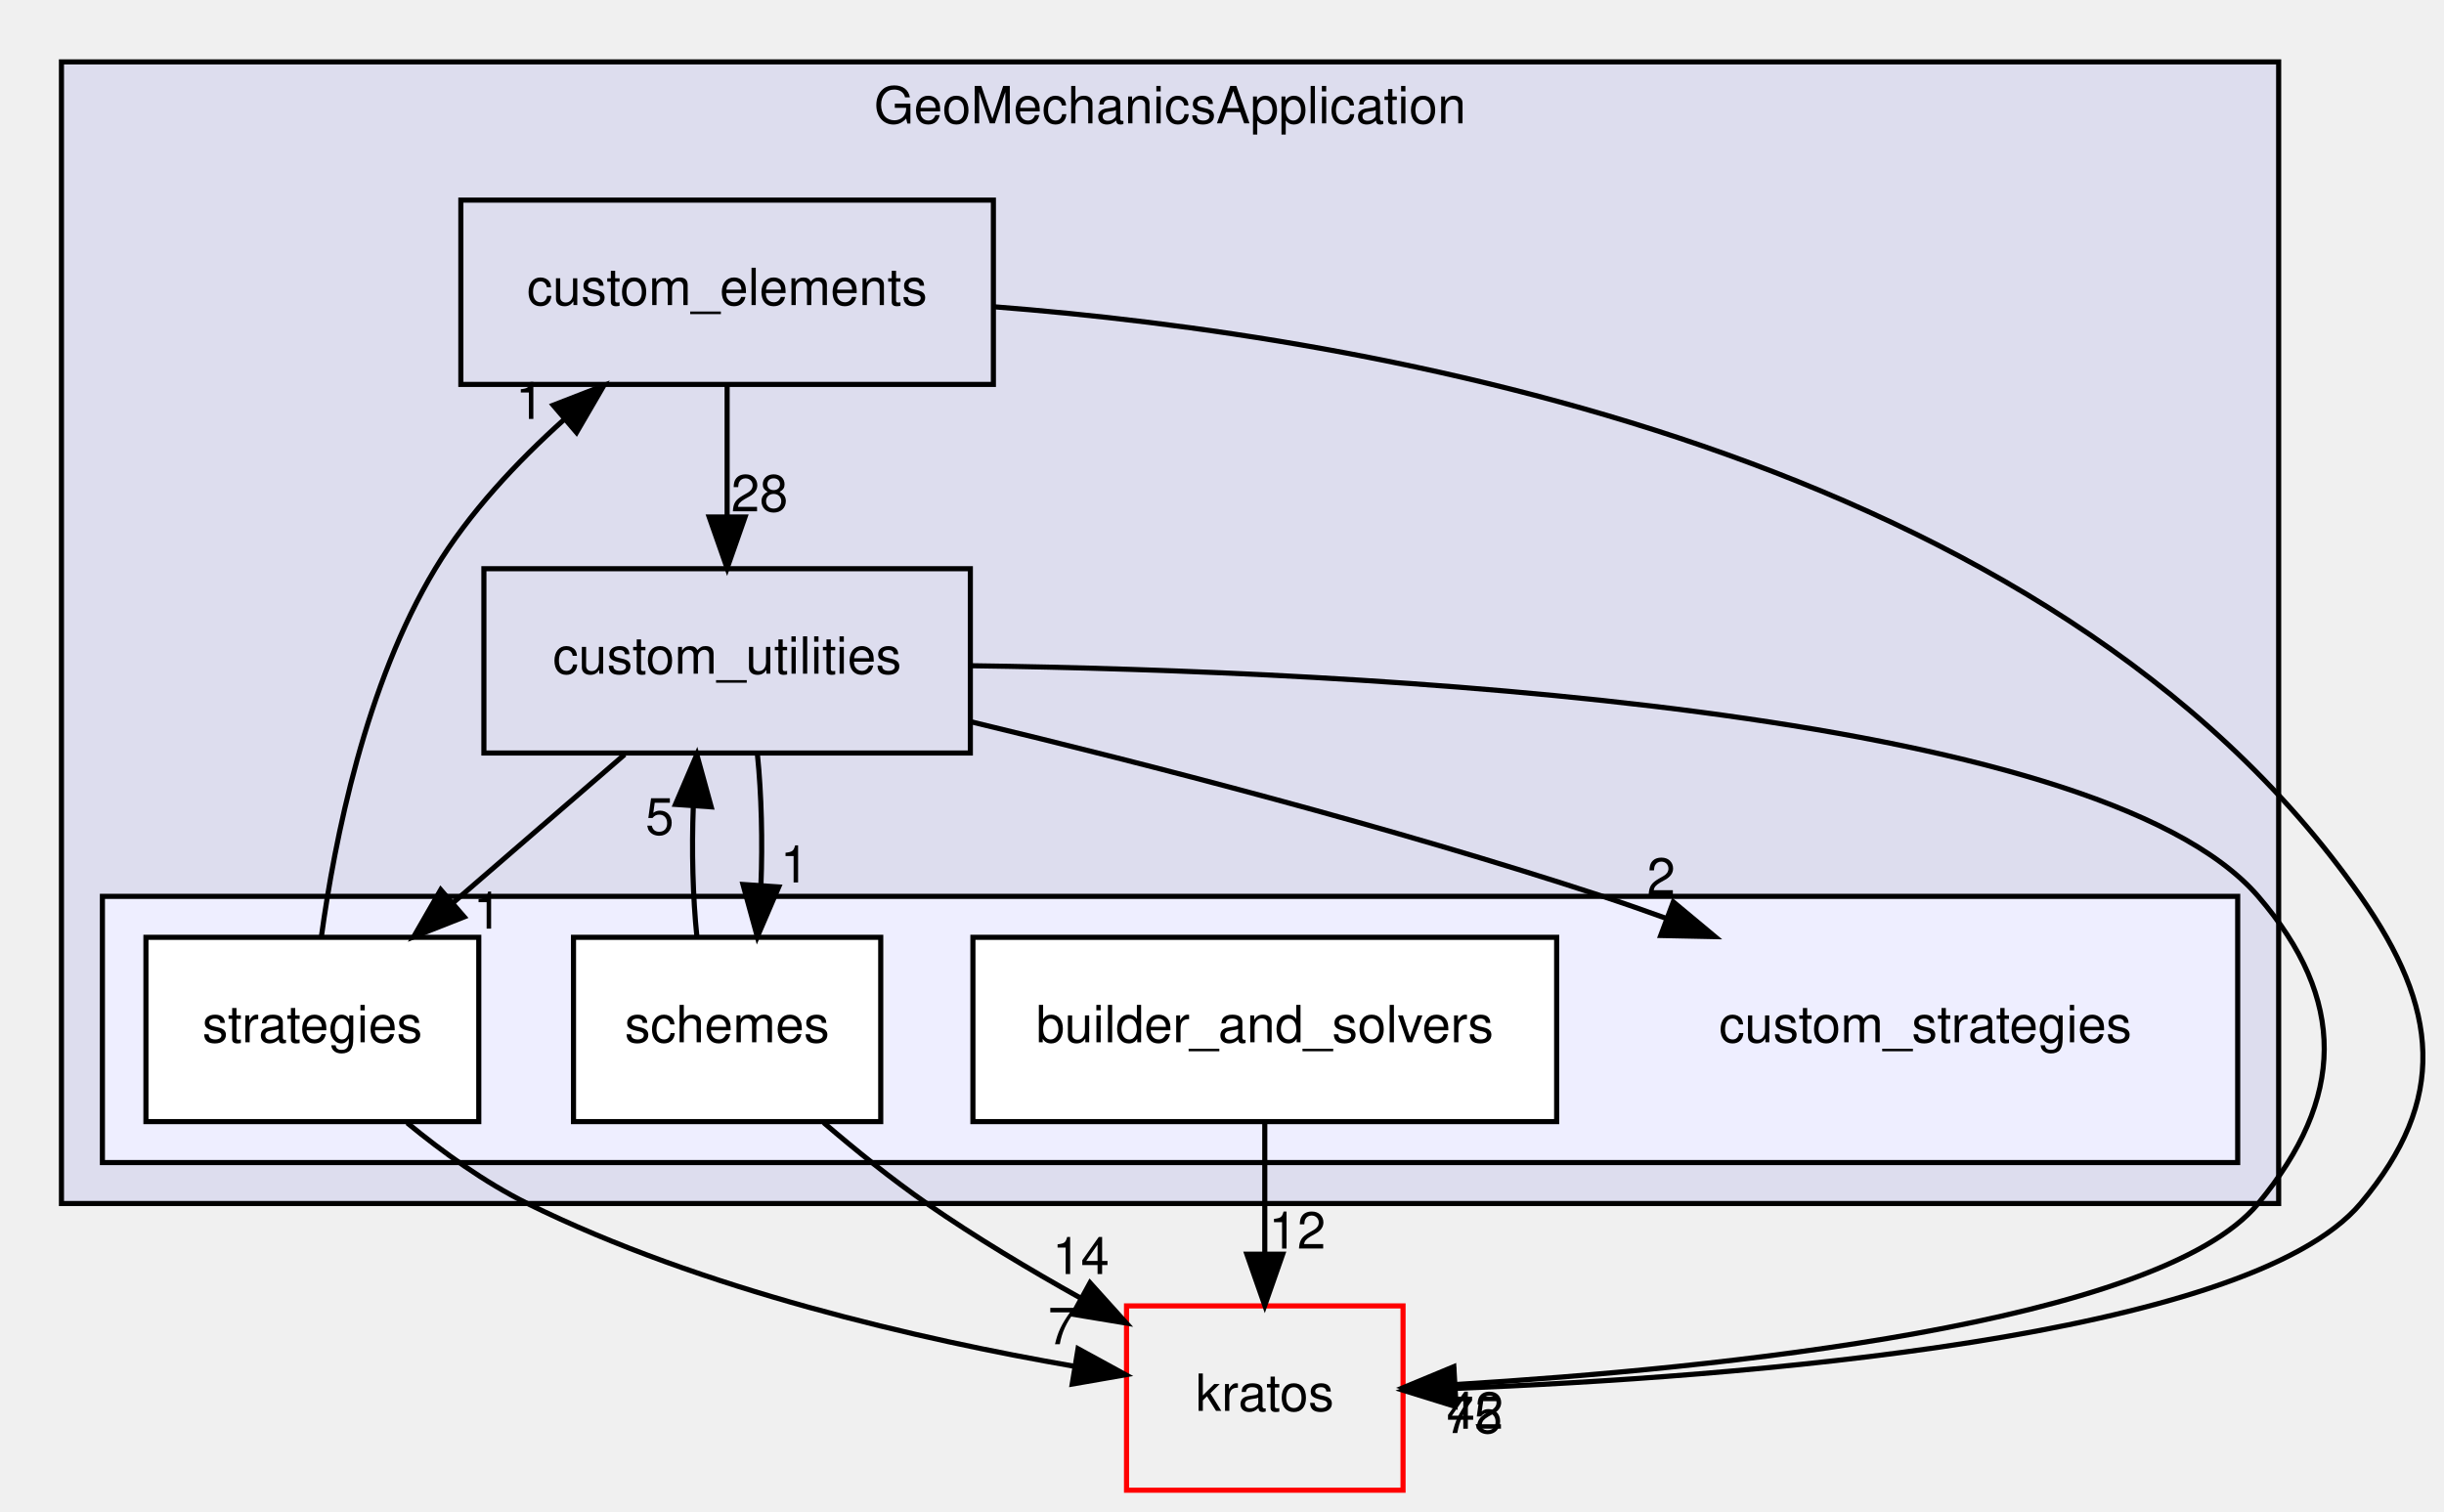
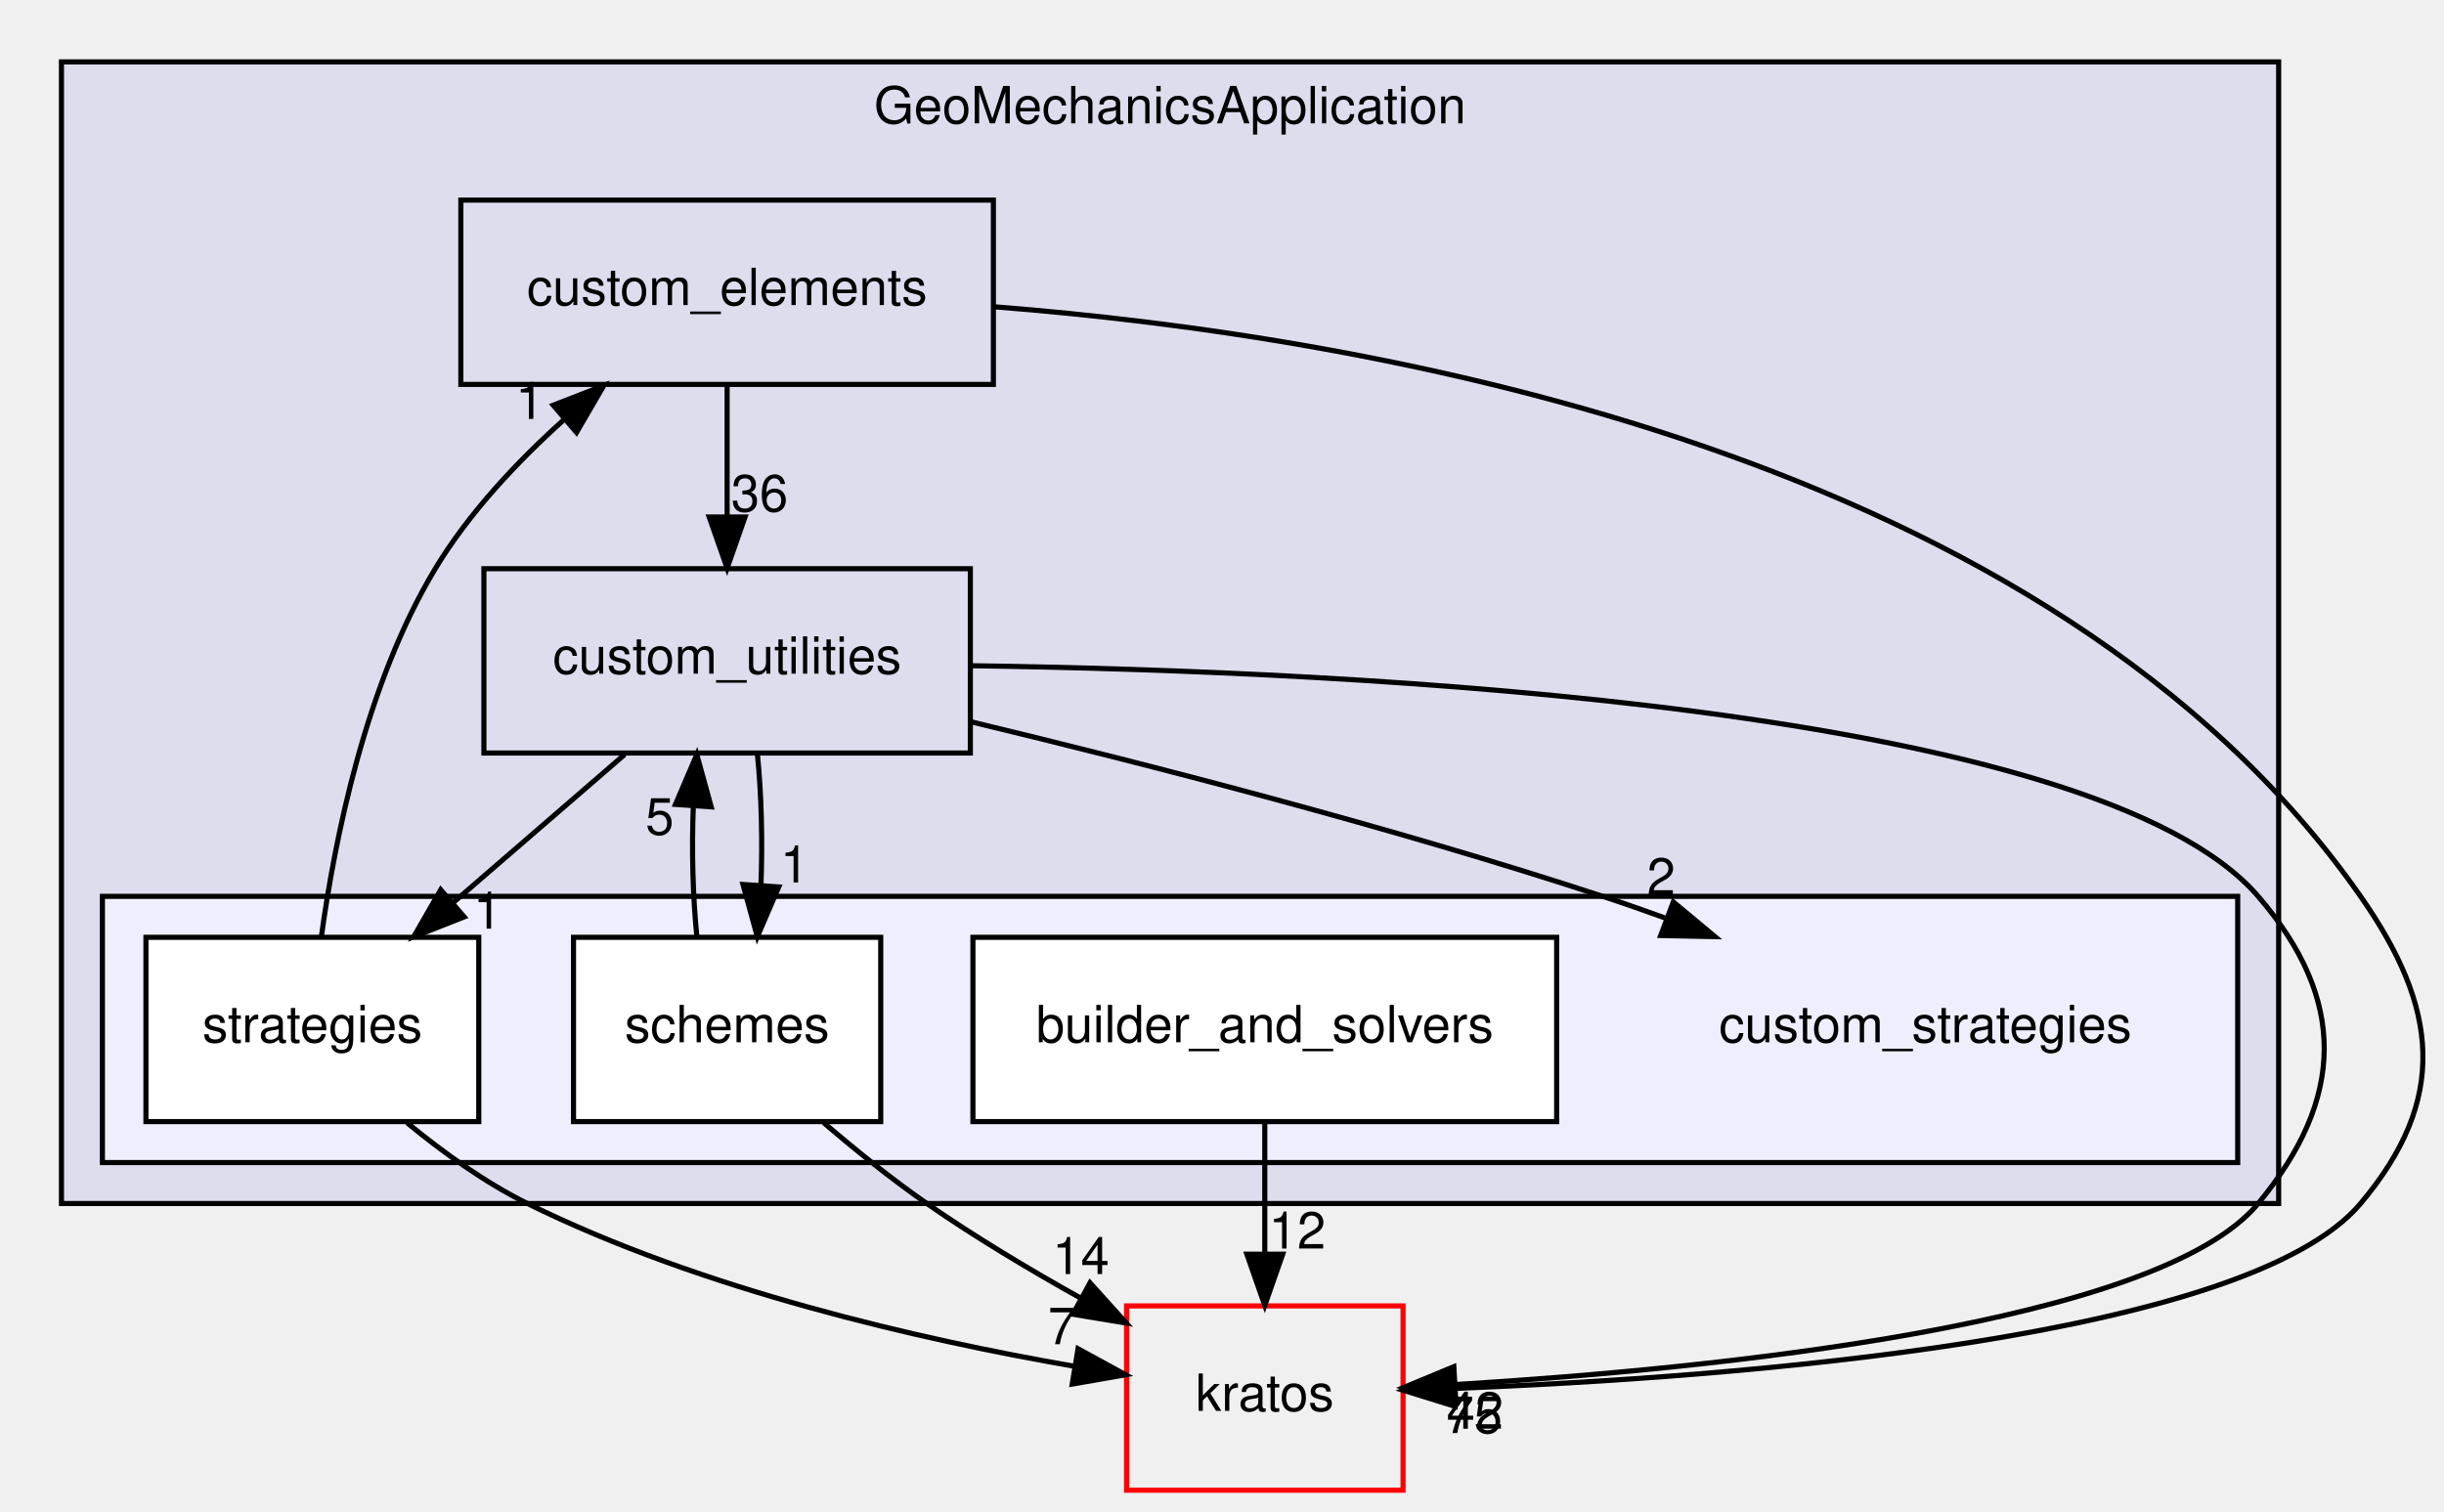
<svg xmlns="http://www.w3.org/2000/svg" xmlns:xlink="http://www.w3.org/1999/xlink" width="477pt" height="295pt" viewBox="0.00 0.00 477.29 295.00">
  <g id="graph0" class="graph" transform="scale(1 1) rotate(0) translate(4 291)">
    <g id="clust1" class="cluster">
      <g id="a_clust1">
        <a xlink:href="dir_b9f7ab37b38e2abcf3d789c3545c505a.html" target="_top" xlink:title="GeoMechanicsApplication">
          <polygon fill="#ddddee" stroke="black" points="8,-56 8,-279 441,-279 441,-56 8,-56" />
          <text text-anchor="middle" x="224.5" y="-267" font-family="Helvetica,sans-Serif" font-size="10.00">GeoMechanicsApplication</text>
        </a>
      </g>
    </g>
    <g id="clust2" class="cluster">
      <g id="a_clust2">
        <a xlink:href="dir_8a4530febe1de8dfadc6a878bf58ccc4.html" target="_top">
          <polygon fill="#eeeeff" stroke="black" points="16,-64 16,-116 433,-116 433,-64 16,-64" />
        </a>
      </g>
    </g>
    <g id="node1" class="node">
      <g id="a_node1">
        <a xlink:href="dir_94a692a67b0f7e461b9f2213310afe48.html" target="_top" xlink:title="custom_utilities">
          <polygon fill="none" stroke="black" points="185.5,-180 90.5,-180 90.5,-144 185.5,-144 185.5,-180" />
          <text text-anchor="middle" x="138" y="-159.5" font-family="Helvetica,sans-Serif" font-size="10.00">custom_utilities</text>
        </a>
      </g>
    </g>
    <g id="node3" class="node">
      <text text-anchor="middle" x="372" y="-87.5" font-family="Helvetica,sans-Serif" font-size="10.00">custom_strategies</text>
    </g>
    <g id="edge2" class="edge">
      <path fill="none" stroke="black" d="M185.63,-150.1C220.18,-141.79 267.88,-129.51 309,-116 313.02,-114.68 317.16,-113.23 321.3,-111.73" />
      <polygon fill="black" stroke="black" points="322.78,-114.91 330.92,-108.13 320.32,-108.35 322.78,-114.91" />
      <g id="a_edge2-headlabel">
        <a xlink:href="dir_000125_000123.html" target="_top" xlink:title="2">
          <text text-anchor="middle" x="320.41" y="-116.33" font-family="Helvetica,sans-Serif" font-size="10.00">2</text>
        </a>
      </g>
    </g>
    <g id="node5" class="node">
      <g id="a_node5">
        <a xlink:href="dir_8b9e35ff15674f89770a27c8dd289f1e.html" target="_top" xlink:title="schemes">
          <polygon fill="white" stroke="black" points="168,-108 108,-108 108,-72 168,-72 168,-108" />
          <text text-anchor="middle" x="138" y="-87.5" font-family="Helvetica,sans-Serif" font-size="10.00">schemes</text>
        </a>
      </g>
    </g>
    <g id="edge3" class="edge">
      <path fill="none" stroke="black" d="M143.92,-143.7C144.71,-135.98 144.94,-126.71 144.6,-118.11" />
      <polygon fill="black" stroke="black" points="148.08,-117.84 143.9,-108.1 141.1,-118.32 148.08,-117.84" />
      <g id="a_edge3-headlabel">
        <a xlink:href="dir_000125_000124.html" target="_top" xlink:title="1">
          <text text-anchor="middle" x="151.17" y="-118.72" font-family="Helvetica,sans-Serif" font-size="10.00">1</text>
        </a>
      </g>
    </g>
    <g id="node6" class="node">
      <g id="a_node6">
        <a xlink:href="dir_0bd4cd4736cc013c8d262fbb90818866.html" target="_top" xlink:title="strategies">
          <polygon fill="white" stroke="black" points="89.5,-108 24.5,-108 24.5,-72 89.5,-72 89.5,-108" />
          <text text-anchor="middle" x="57" y="-87.5" font-family="Helvetica,sans-Serif" font-size="10.00">strategies</text>
        </a>
      </g>
    </g>
    <g id="edge1" class="edge">
      <path fill="none" stroke="black" d="M117.98,-143.7C107.87,-134.97 95.46,-124.24 84.48,-114.75" />
      <polygon fill="black" stroke="black" points="86.65,-111.99 76.79,-108.1 82.07,-117.29 86.65,-111.99" />
      <g id="a_edge1-headlabel">
        <a xlink:href="dir_000125_000405.html" target="_top" xlink:title="1">
          <text text-anchor="middle" x="91.22" y="-109.7" font-family="Helvetica,sans-Serif" font-size="10.00">1</text>
        </a>
      </g>
    </g>
    <g id="node7" class="node">
      <g id="a_node7">
        <a xlink:href="dir_8fc3e8efef0bfca4a113d719cbd52afb.html" target="_top" xlink:title="kratos">
          <polygon fill="none" stroke="red" points="270,-36 216,-36 216,0 270,0 270,-36" />
          <text text-anchor="middle" x="243" y="-15.5" font-family="Helvetica,sans-Serif" font-size="10.00">kratos</text>
        </a>
      </g>
    </g>
    <g id="edge4" class="edge">
      <path fill="none" stroke="black" d="M185.7,-161.05C261.74,-159.99 405.15,-153 437,-116 454.4,-95.79 454,-76.55 437,-56 417.51,-32.45 331.05,-23.75 280.37,-20.65" />
      <polygon fill="black" stroke="black" points="280.32,-17.14 270.13,-20.07 279.92,-24.13 280.32,-17.14" />
      <g id="a_edge4-headlabel">
        <a xlink:href="dir_000125_000709.html" target="_top" xlink:title="42">
          <text text-anchor="middle" x="284.06" y="-12.01" font-family="Helvetica,sans-Serif" font-size="10.00">42</text>
        </a>
      </g>
    </g>
    <g id="node2" class="node">
      <g id="a_node2">
        <a xlink:href="dir_2027d4f999f41f3c44721dd3292e731a.html" target="_top" xlink:title="custom_elements">
          <polygon fill="none" stroke="black" points="190,-252 86,-252 86,-216 190,-216 190,-252" />
          <text text-anchor="middle" x="138" y="-231.5" font-family="Helvetica,sans-Serif" font-size="10.00">custom_elements</text>
        </a>
      </g>
    </g>
    <g id="edge9" class="edge">
      <path fill="none" stroke="black" d="M138,-215.7C138,-207.98 138,-198.71 138,-190.11" />
      <polygon fill="black" stroke="black" points="141.5,-190.1 138,-180.1 134.5,-190.1 141.5,-190.1" />
      <g id="a_edge9-headlabel">
-         <a xlink:href="dir_000122_000125.html" target="_top" xlink:title="28">
-           <text text-anchor="middle" x="144.34" y="-191.2" font-family="Helvetica,sans-Serif" font-size="10.00">28</text>
+         <a xlink:href="dir_000122_000125.html" target="_top" xlink:title="36">
+           <text text-anchor="middle" x="144.34" y="-191.2" font-family="Helvetica,sans-Serif" font-size="10.00">36</text>
        </a>
      </g>
    </g>
    <g id="edge8" class="edge">
      <path fill="none" stroke="black" d="M190.19,-231.16C263.93,-225.41 396.37,-202.81 457,-116 472.27,-94.14 474.17,-76.4 457,-56 434.81,-29.65 335.27,-22.06 280.11,-19.88" />
      <polygon fill="black" stroke="black" points="280.15,-16.38 270.03,-19.52 279.9,-23.38 280.15,-16.38" />
      <g id="a_edge8-headlabel">
        <a xlink:href="dir_000122_000709.html" target="_top" xlink:title="75">
          <text text-anchor="middle" x="283.84" y="-11.17" font-family="Helvetica,sans-Serif" font-size="10.00">75</text>
        </a>
      </g>
    </g>
    <g id="node4" class="node">
      <g id="a_node4">
        <a xlink:href="dir_6e167d7cc658fb826ac0019f7ffc72a5.html" target="_top" xlink:title="builder_and_solvers">
          <polygon fill="white" stroke="black" points="300,-108 186,-108 186,-72 300,-72 300,-108" />
          <text text-anchor="middle" x="243" y="-87.5" font-family="Helvetica,sans-Serif" font-size="10.00">builder_and_solvers</text>
        </a>
      </g>
    </g>
    <g id="edge7" class="edge">
      <path fill="none" stroke="black" d="M243,-71.7C243,-63.98 243,-54.71 243,-46.11" />
      <polygon fill="black" stroke="black" points="246.5,-46.1 243,-36.1 239.5,-46.1 246.5,-46.1" />
      <g id="a_edge7-headlabel">
        <a xlink:href="dir_000404_000709.html" target="_top" xlink:title="12">
          <text text-anchor="middle" x="249.34" y="-47.2" font-family="Helvetica,sans-Serif" font-size="10.00">12</text>
        </a>
      </g>
    </g>
    <g id="edge6" class="edge">
      <path fill="none" stroke="black" d="M132.1,-108.1C131.3,-115.79 131.06,-125.05 131.4,-133.67" />
      <polygon fill="black" stroke="black" points="127.91,-133.96 132.08,-143.7 134.89,-133.48 127.91,-133.96" />
      <g id="a_edge6-headlabel">
        <a xlink:href="dir_000124_000125.html" target="_top" xlink:title="5">
          <text text-anchor="middle" x="124.83" y="-128.07" font-family="Helvetica,sans-Serif" font-size="10.00">5</text>
        </a>
      </g>
    </g>
    <g id="edge5" class="edge">
      <path fill="none" stroke="black" d="M156.86,-71.79C163.07,-66.46 170.15,-60.75 177,-56 186.42,-49.46 197.09,-43.08 207.06,-37.51" />
      <polygon fill="black" stroke="black" points="208.87,-40.51 215.96,-32.64 205.51,-34.37 208.87,-40.51" />
      <g id="a_edge5-headlabel">
        <a xlink:href="dir_000124_000709.html" target="_top" xlink:title="14">
          <text text-anchor="middle" x="207.08" y="-42.23" font-family="Helvetica,sans-Serif" font-size="10.00">14</text>
        </a>
      </g>
    </g>
    <g id="edge10" class="edge">
      <path fill="none" stroke="black" d="M58.77,-108.17C61.34,-126.95 67.37,-157.39 81,-180 87.54,-190.85 96.94,-200.86 106.22,-209.19" />
      <polygon fill="black" stroke="black" points="104.04,-211.94 113.92,-215.78 108.59,-206.62 104.04,-211.94" />
      <g id="a_edge10-headlabel">
        <a xlink:href="dir_000405_000122.html" target="_top" xlink:title="1">
          <text text-anchor="middle" x="99.47" y="-209.26" font-family="Helvetica,sans-Serif" font-size="10.00">1</text>
        </a>
      </g>
    </g>
    <g id="edge11" class="edge">
      <path fill="none" stroke="black" d="M75.52,-71.75C82.46,-66.04 90.69,-60.11 99,-56 133.16,-39.13 175.8,-29.41 205.78,-24.21" />
      <polygon fill="black" stroke="black" points="206.53,-27.63 215.82,-22.55 205.39,-20.73 206.53,-27.63" />
      <g id="a_edge11-headlabel">
        <a xlink:href="dir_000405_000709.html" target="_top" xlink:title="7">
          <text text-anchor="middle" x="203.44" y="-28.52" font-family="Helvetica,sans-Serif" font-size="10.00">7</text>
        </a>
      </g>
    </g>
  </g>
</svg>
